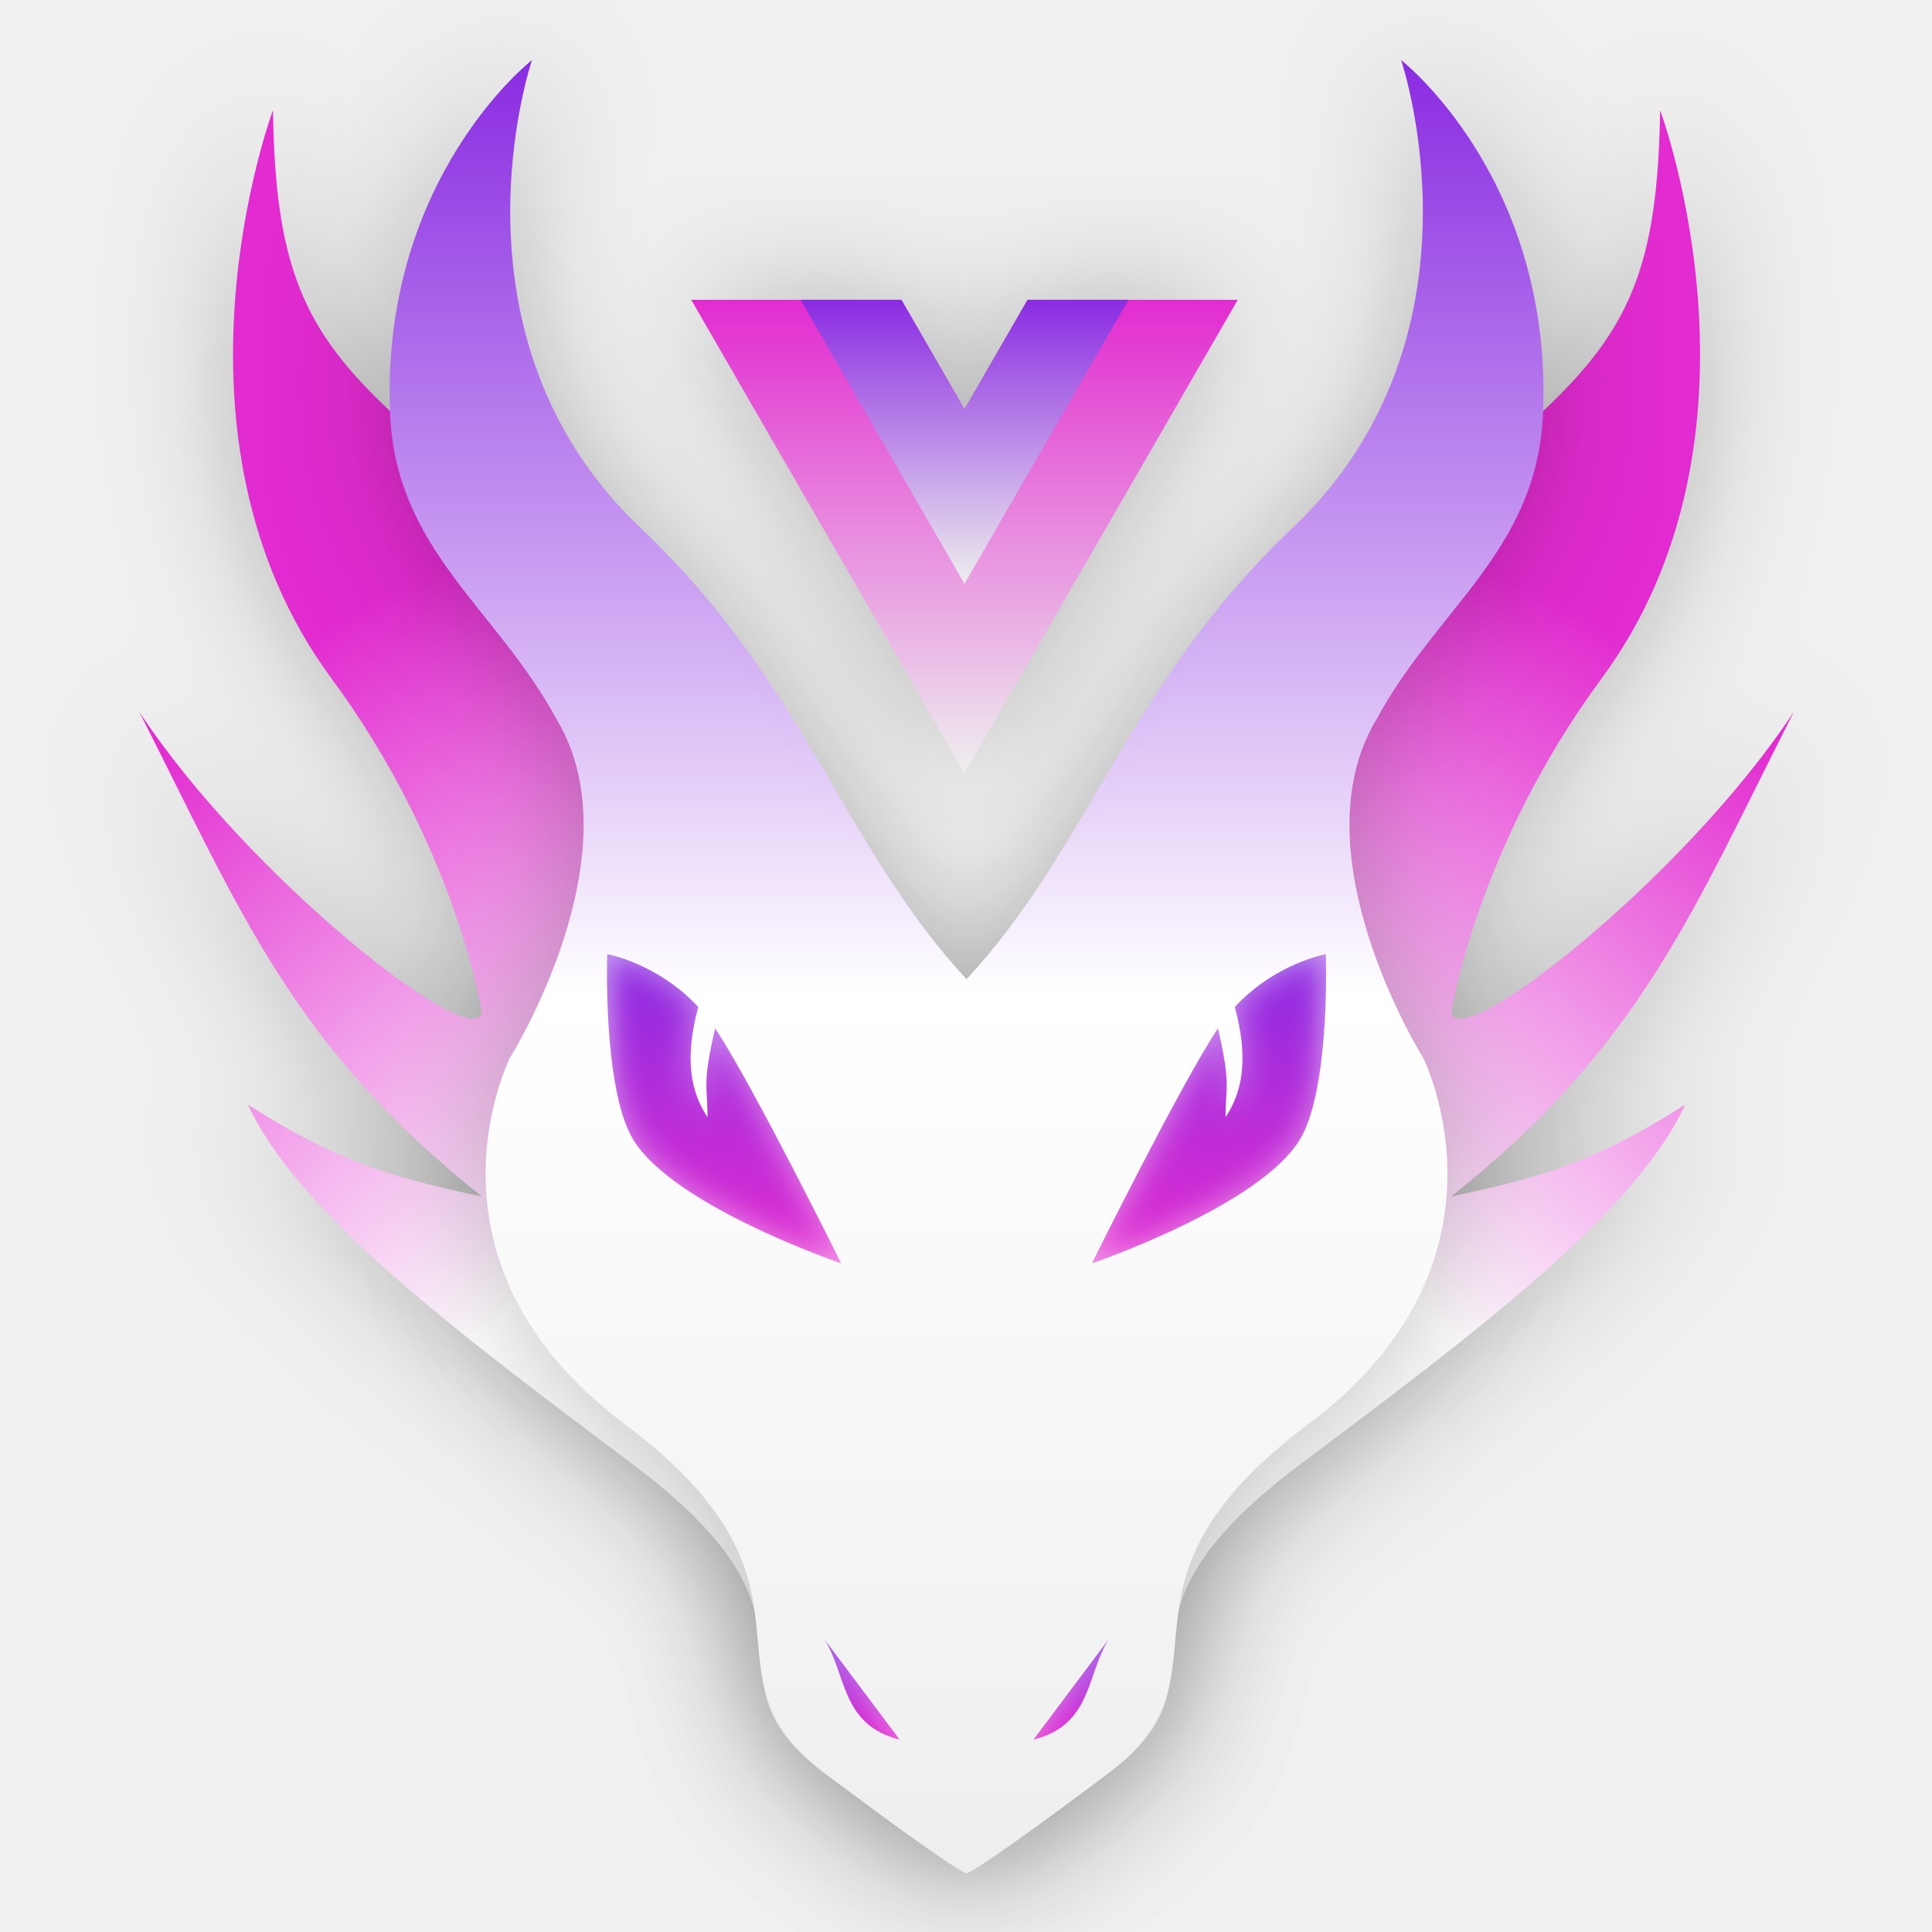
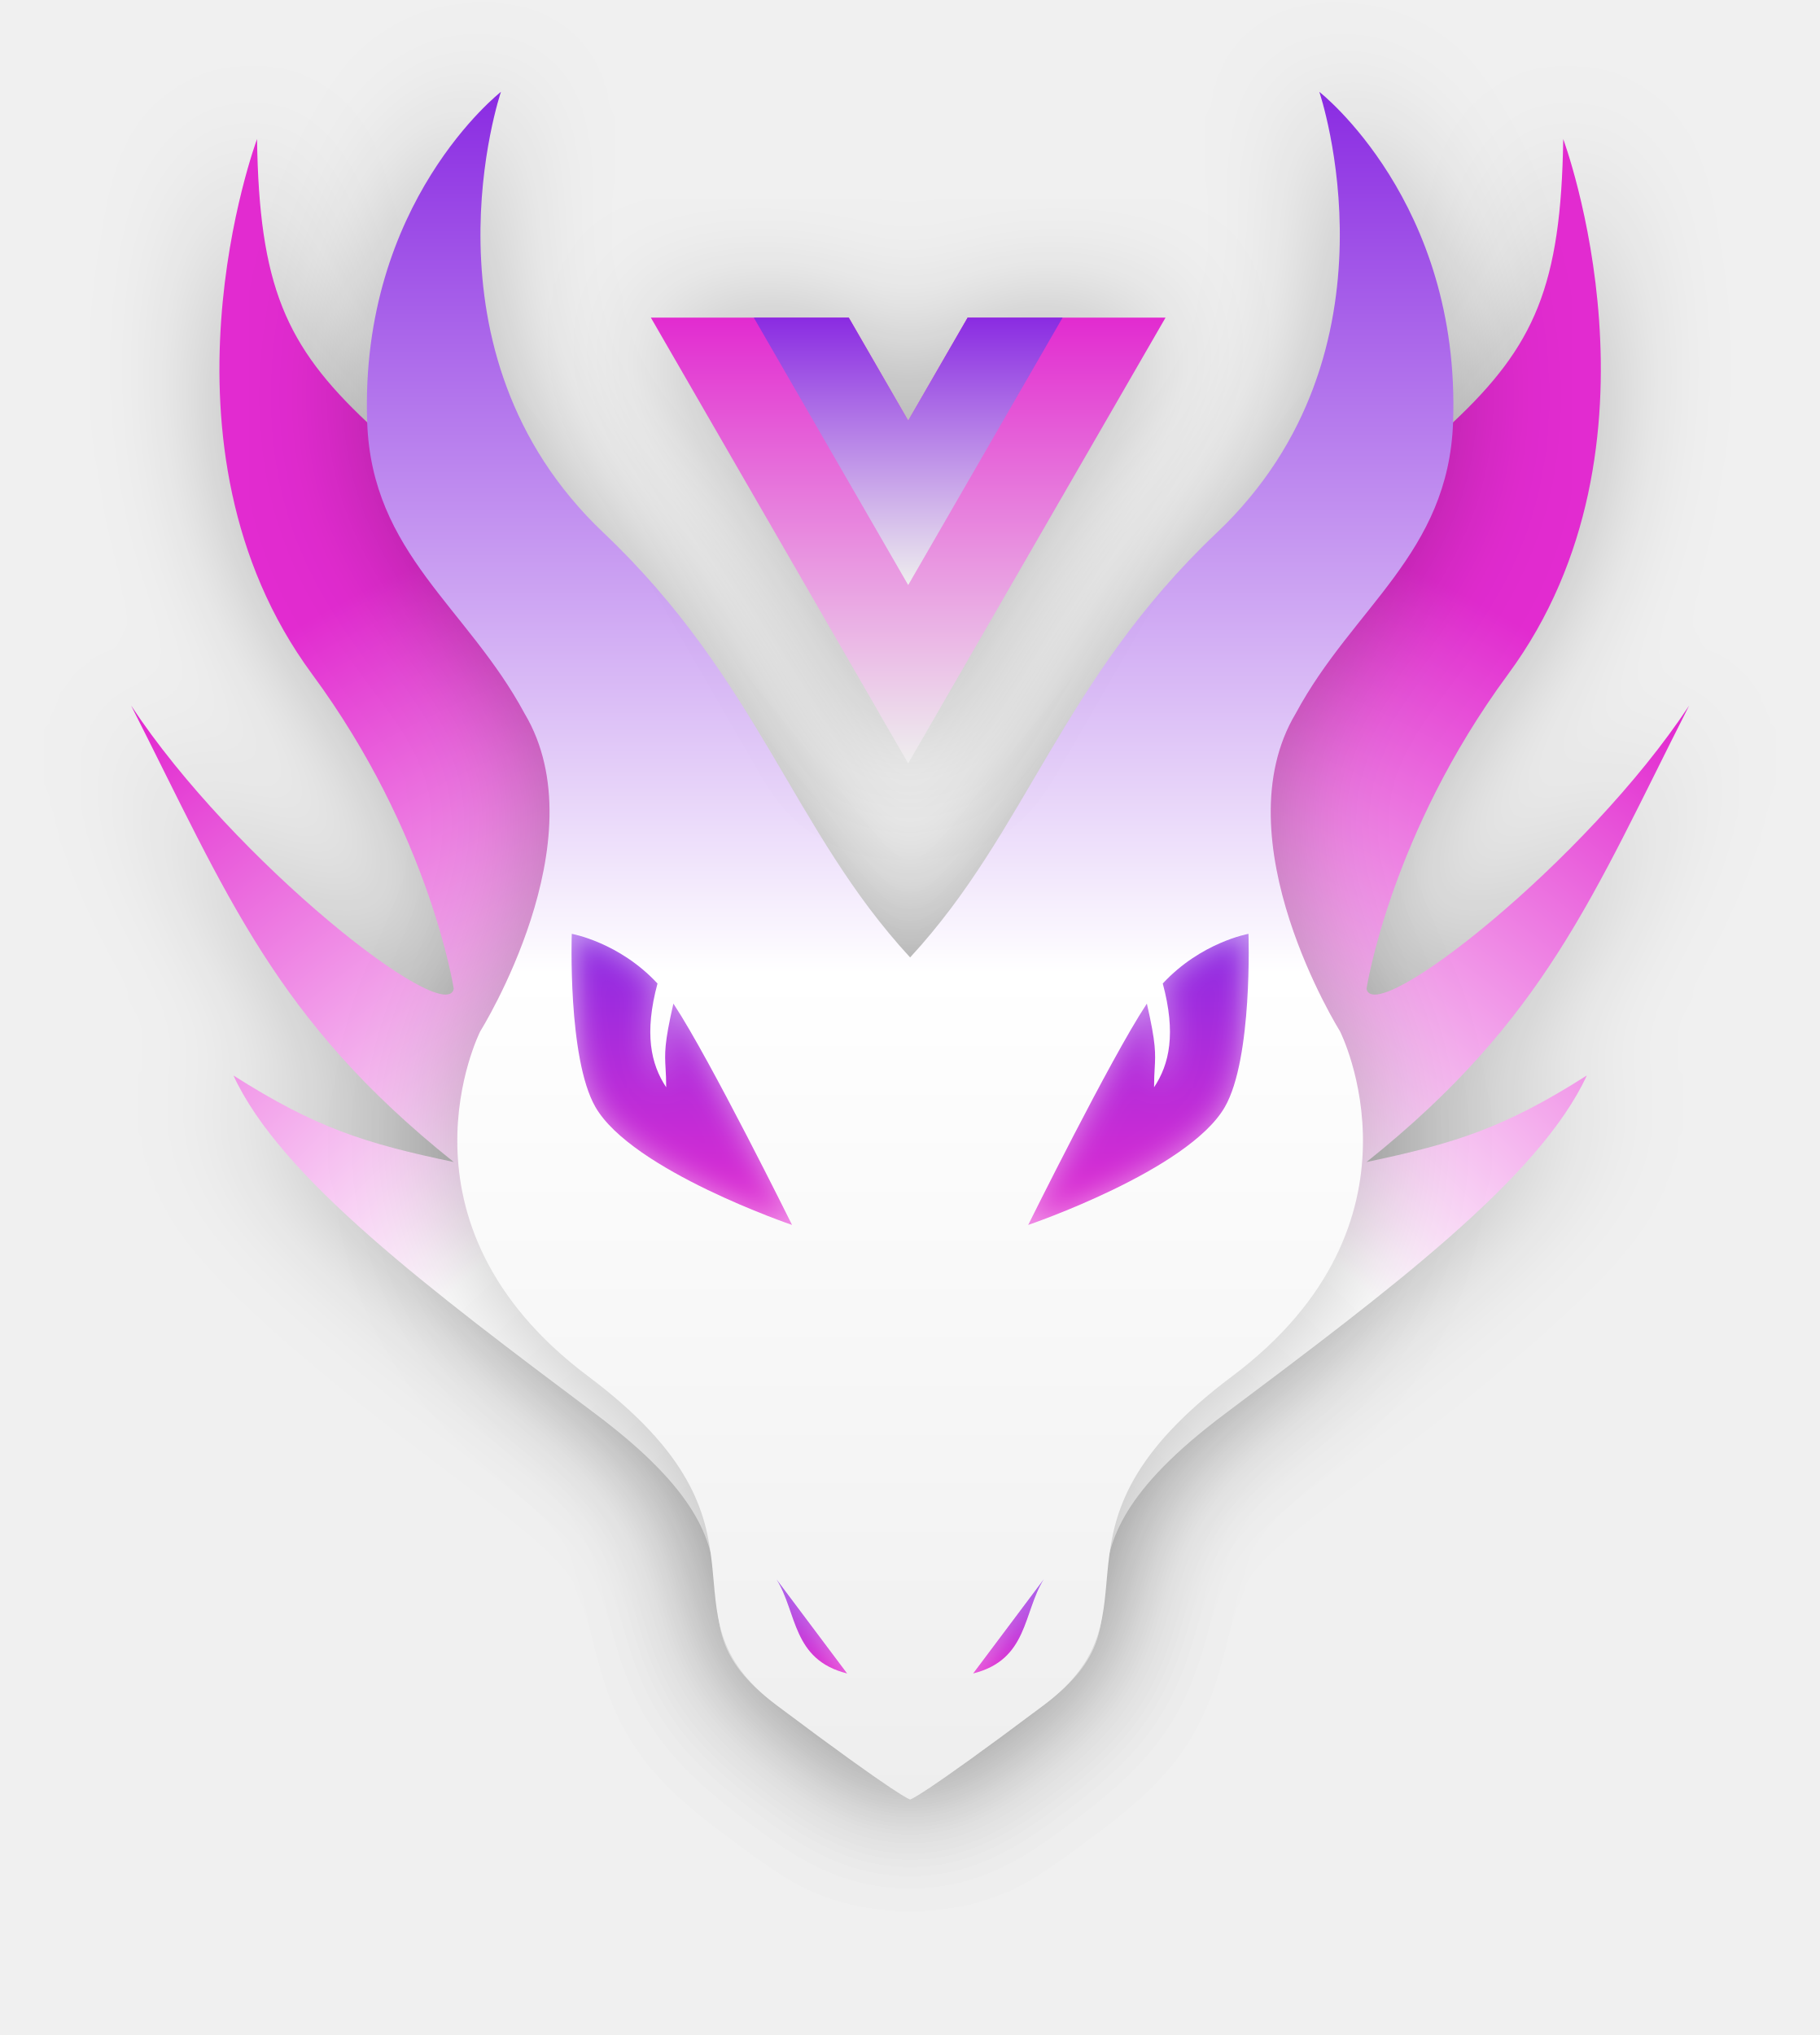
- <svg xmlns="http://www.w3.org/2000/svg" width="464" height="464" viewBox="0 0 464 464" fill="none">
+ <svg xmlns="http://www.w3.org/2000/svg" width="464" height="519" viewBox="0 0 464 519" fill="none">
  <g clip-path="url(#clip0)">
    <g filter="url(#filter0_d)">
-       <path d="M79.604 162.931C36.467 104.421 65.556 26.462 65.556 26.462C66.109 63.87 72.849 79.172 93.652 98.711L232.128 269.297L370.607 98.711C391.41 79.172 398.15 63.87 398.703 26.462C398.703 26.462 427.792 104.421 384.655 162.931C354.521 203.804 348.531 243.207 348.531 243.207C350.631 253.084 404.672 210.642 430.813 170.959C406.215 219.4 394.13 250.96 348.531 287.359C371.166 282.599 383.636 278.694 404.724 265.283C392.682 291.373 354.551 319.971 312.407 351.58C260.135 390.783 298.358 401.752 266.248 425.835C234.138 449.918 232.131 449.918 232.131 449.918C232.131 449.918 230.122 449.918 198.011 425.835C165.901 401.752 204.124 390.783 151.853 351.58C109.708 319.971 71.577 291.373 59.535 265.283C80.624 278.694 93.093 282.599 115.729 287.359C70.13 250.96 58.044 219.4 33.446 170.959C59.587 210.642 113.628 253.084 115.729 243.207C115.729 243.207 109.739 203.804 79.604 162.931Z" fill="url(#paint0_radial)" />
+       <path d="M79.604 171.931C36.467 113.421 65.556 35.462 65.556 35.462C66.109 72.87 72.849 88.172 93.652 107.711L232.128 278.297L370.607 107.711C391.41 88.172 398.15 72.87 398.703 35.462C398.703 35.462 427.792 113.421 384.655 171.931C354.521 212.804 348.531 252.207 348.531 252.207C350.631 262.084 404.672 219.642 430.813 179.959C406.215 228.4 394.13 259.96 348.531 296.359C371.166 291.599 383.636 287.694 404.724 274.283C392.682 300.373 354.551 328.971 312.407 360.58C260.135 399.783 298.358 410.752 266.248 434.835C234.138 458.918 232.131 458.918 232.131 458.918C232.131 458.918 230.122 458.918 198.011 434.835C165.901 410.752 204.124 399.783 151.853 360.58C109.708 328.971 71.577 300.373 59.535 274.283C80.624 287.694 93.093 291.599 115.729 296.359C70.13 259.96 58.044 228.4 33.446 179.959C59.587 219.642 113.628 262.084 115.729 252.207C115.729 252.207 109.739 212.804 79.604 171.931Z" fill="url(#paint0_radial)" />
    </g>
    <g filter="url(#filter1_d)">
-       <path d="M127.77 14.421C127.77 14.421 91.645 42.518 93.652 98.711C94.849 132.218 119.192 145.815 133.791 172.966C153.049 205.211 122.5 254 122.5 254C122.5 254 97.728 302.796 150 342C202.272 381.204 165.901 401.752 198.011 425.835C230.122 449.918 232.131 449.918 232.131 449.918C232.131 449.918 234.14 449.918 266.25 425.835C298.36 401.752 261.99 381.204 314.261 342C366.533 302.796 341.761 254 341.761 254C341.761 254 311.212 205.211 330.471 172.966C345.07 145.815 369.413 132.218 370.609 98.711C372.616 42.518 336.491 14.421 336.491 14.421C336.491 14.421 359.073 80.656 310.402 126.807C270.688 164.465 262.099 202.741 232.128 235.18C202.158 202.741 193.574 164.465 153.86 126.807C105.188 80.656 127.77 14.421 127.77 14.421Z" fill="url(#paint1_linear)" />
+       <path d="M127.77 23.421C127.77 23.421 91.645 51.518 93.652 107.711C94.849 141.218 119.192 154.815 133.791 181.966C153.049 214.211 122.5 263 122.5 263C122.5 263 97.728 311.796 150 351C202.272 390.204 165.901 410.752 198.011 434.835C230.122 458.918 232.131 458.918 232.131 458.918C232.131 458.918 234.14 458.918 266.25 434.835C298.36 410.752 261.99 390.204 314.261 351C366.533 311.796 341.761 263 341.761 263C341.761 263 311.212 214.211 330.471 181.966C345.07 154.815 369.413 141.218 370.609 107.711C372.616 51.518 336.491 23.421 336.491 23.421C336.491 23.421 359.073 89.656 310.402 135.807C270.688 173.465 262.099 211.741 232.128 244.18C202.158 211.741 193.574 173.465 153.86 135.807C105.188 89.656 127.77 23.421 127.77 23.421Z" fill="url(#paint1_linear)" />
    </g>
    <g filter="url(#filter2_i)">
-       <path fill-rule="evenodd" clip-rule="evenodd" d="M171.75 246.963C171.807 247.049 171.865 247.135 171.922 247.221C181.024 261.023 202.025 303.414 202.025 303.414C202.025 303.414 161.162 289.523 151.853 273.311C144.731 260.908 145.832 229.159 145.832 229.159C145.832 229.159 157.937 231.304 167.696 241.833C164.278 254.515 165.98 262.395 169.915 268.297C169.915 266.308 169.832 264.835 169.758 263.525C169.539 259.639 169.4 257.187 171.75 246.963ZM292.509 246.963C292.452 247.048 292.395 247.135 292.338 247.221C283.235 261.023 262.234 303.414 262.234 303.414C262.234 303.414 303.097 289.523 312.407 273.311C319.528 260.908 318.427 229.159 318.427 229.159C318.427 229.159 306.322 231.304 296.563 241.833C299.981 254.515 298.279 262.395 294.344 268.297C294.344 266.308 294.428 264.835 294.501 263.525L294.501 263.525C294.721 259.639 294.859 257.187 292.509 246.963Z" fill="url(#paint2_linear)" />
+       <path fill-rule="evenodd" clip-rule="evenodd" d="M171.75 255.963C171.807 256.049 171.865 256.135 171.922 256.221C181.024 270.023 202.025 312.414 202.025 312.414C202.025 312.414 161.162 298.523 151.853 282.311C144.731 269.908 145.832 238.159 145.832 238.159C145.832 238.159 157.937 240.304 167.696 250.833C164.278 263.515 165.98 271.395 169.915 277.297C169.915 275.308 169.832 273.835 169.758 272.525C169.539 268.639 169.4 266.187 171.75 255.963ZM292.509 255.963C292.452 256.048 292.395 256.135 292.338 256.221C283.235 270.023 262.234 312.414 262.234 312.414C262.234 312.414 303.097 298.523 312.407 282.311C319.528 269.908 318.427 238.159 318.427 238.159C318.427 238.159 306.322 240.304 296.563 250.833C299.981 263.515 298.279 271.395 294.344 277.297C294.344 275.308 294.428 273.835 294.501 272.525L294.501 272.525C294.721 268.639 294.859 266.187 292.509 255.963Z" fill="url(#paint2_linear)" />
    </g>
    <g filter="url(#filter3_i)">
-       <path d="M198.011 393.724C203.378 402.353 202 414.264 216.073 417.807L198.011 393.724Z" fill="url(#paint3_linear)" />
-       <path d="M266.248 393.724C260.881 402.353 262.259 414.264 248.186 417.807L266.248 393.724Z" fill="url(#paint4_linear)" />
+       <path d="M198.011 402.724C203.378 411.353 202 423.264 216.073 426.807L198.011 402.724Z" fill="url(#paint3_linear)" />
+       <path d="M266.248 402.724C260.881 411.353 262.259 423.264 248.186 426.807L266.248 402.724Z" fill="url(#paint4_linear)" />
    </g>
    <g filter="url(#filter4_d)">
-       <path d="M246.795 72L231.637 98.255L216.479 72H166L231.637 185.688L297.274 72H246.795Z" fill="url(#paint5_linear)" />
-       <path d="M246.795 72L231.637 98.255L216.479 72H192.255L231.637 140.211L271.019 72H246.795Z" fill="url(#paint6_linear)" />
+       <path d="M246.795 81L231.637 107.255L216.479 81H166L231.637 194.688L297.274 81H246.795Z" fill="url(#paint5_linear)" />
+       <path d="M246.795 81L231.637 107.255L216.479 81H192.255L231.637 149.211L271.019 81H246.795Z" fill="url(#paint6_linear)" />
    </g>
  </g>
  <defs>
-     <filter id="filter0_d" x="3.446" y="-3.538" width="457.368" height="483.455" filterUnits="userSpaceOnUse" color-interpolation-filters="sRGB">
+     <filter id="filter0_d" x="3.446" y="5.463" width="457.368" height="483.455" filterUnits="userSpaceOnUse" color-interpolation-filters="sRGB">
      <feFlood flood-opacity="0" result="BackgroundImageFix" />
      <feColorMatrix in="SourceAlpha" type="matrix" values="0 0 0 0 0 0 0 0 0 0 0 0 0 0 0 0 0 0 127 0" />
      <feOffset />
      <feGaussianBlur stdDeviation="15" />
      <feColorMatrix type="matrix" values="0 0 0 0 0 0 0 0 0 0 0 0 0 0 0 0 0 0 0.25 0" />
      <feBlend mode="normal" in2="BackgroundImageFix" result="effect1_dropShadow" />
      <feBlend mode="normal" in="SourceGraphic" in2="effect1_dropShadow" result="shape" />
    </filter>
-     <filter id="filter1_d" x="63.572" y="-15.579" width="337.118" height="495.496" filterUnits="userSpaceOnUse" color-interpolation-filters="sRGB">
+     <filter id="filter1_d" x="63.572" y="-6.579" width="337.118" height="495.496" filterUnits="userSpaceOnUse" color-interpolation-filters="sRGB">
      <feFlood flood-opacity="0" result="BackgroundImageFix" />
      <feColorMatrix in="SourceAlpha" type="matrix" values="0 0 0 0 0 0 0 0 0 0 0 0 0 0 0 0 0 0 127 0" />
      <feOffset />
      <feGaussianBlur stdDeviation="15" />
      <feColorMatrix type="matrix" values="0 0 0 0 0 0 0 0 0 0 0 0 0 0 0 0 0 0 0.25 0" />
      <feBlend mode="normal" in2="BackgroundImageFix" result="effect1_dropShadow" />
      <feBlend mode="normal" in="SourceGraphic" in2="effect1_dropShadow" result="shape" />
    </filter>
-     <filter id="filter2_i" x="145.771" y="229.159" width="172.718" height="74.255" filterUnits="userSpaceOnUse" color-interpolation-filters="sRGB">
+     <filter id="filter2_i" x="145.771" y="238.159" width="172.718" height="74.255" filterUnits="userSpaceOnUse" color-interpolation-filters="sRGB">
      <feFlood flood-opacity="0" result="BackgroundImageFix" />
      <feBlend mode="normal" in="SourceGraphic" in2="BackgroundImageFix" result="shape" />
      <feColorMatrix in="SourceAlpha" type="matrix" values="0 0 0 0 0 0 0 0 0 0 0 0 0 0 0 0 0 0 127 0" result="hardAlpha" />
      <feOffset />
      <feGaussianBlur stdDeviation="4" />
      <feComposite in2="hardAlpha" operator="arithmetic" k2="-1" k3="1" />
      <feColorMatrix type="matrix" values="0 0 0 0 1 0 0 0 0 1 0 0 0 0 1 0 0 0 0.5 0" />
      <feBlend mode="normal" in2="shape" result="effect1_innerShadow" />
    </filter>
-     <filter id="filter3_i" x="198.011" y="393.724" width="68.237" height="28.083" filterUnits="userSpaceOnUse" color-interpolation-filters="sRGB">
+     <filter id="filter3_i" x="198.011" y="402.724" width="68.237" height="28.083" filterUnits="userSpaceOnUse" color-interpolation-filters="sRGB">
      <feFlood flood-opacity="0" result="BackgroundImageFix" />
      <feBlend mode="normal" in="SourceGraphic" in2="BackgroundImageFix" result="shape" />
      <feColorMatrix in="SourceAlpha" type="matrix" values="0 0 0 0 0 0 0 0 0 0 0 0 0 0 0 0 0 0 127 0" result="hardAlpha" />
      <feOffset dy="4" />
      <feGaussianBlur stdDeviation="2" />
      <feComposite in2="hardAlpha" operator="arithmetic" k2="-1" k3="1" />
      <feColorMatrix type="matrix" values="0 0 0 0 1 0 0 0 0 1 0 0 0 0 1 0 0 0 0.25 0" />
      <feBlend mode="normal" in2="shape" result="effect1_innerShadow" />
    </filter>
-     <filter id="filter4_d" x="136" y="42" width="191.274" height="173.688" filterUnits="userSpaceOnUse" color-interpolation-filters="sRGB">
+     <filter id="filter4_d" x="136" y="51" width="191.274" height="173.688" filterUnits="userSpaceOnUse" color-interpolation-filters="sRGB">
      <feFlood flood-opacity="0" result="BackgroundImageFix" />
      <feColorMatrix in="SourceAlpha" type="matrix" values="0 0 0 0 0 0 0 0 0 0 0 0 0 0 0 0 0 0 127 0" />
      <feOffset />
      <feGaussianBlur stdDeviation="15" />
      <feColorMatrix type="matrix" values="0 0 0 0 0 0 0 0 0 0 0 0 0 0 0 0 0 0 0.25 0" />
      <feBlend mode="normal" in2="BackgroundImageFix" result="effect1_dropShadow" />
      <feBlend mode="normal" in="SourceGraphic" in2="effect1_dropShadow" result="shape" />
    </filter>
-     <radialGradient id="paint0_radial" cx="0" cy="0" r="1" gradientUnits="userSpaceOnUse" gradientTransform="translate(232 450) rotate(-90) scale(342 320.931)">
+     <radialGradient id="paint0_radial" cx="0" cy="0" r="1" gradientUnits="userSpaceOnUse" gradientTransform="translate(232 459) rotate(-90) scale(342 320.931)">
      <stop stop-color="#EEEEEE" />
      <stop offset="0.521" stop-color="white" />
      <stop offset="1" stop-color="#E22BD0" />
    </radialGradient>
-     <linearGradient id="paint1_linear" x1="232.065" y1="14.421" x2="232.065" y2="449.918" gradientUnits="userSpaceOnUse">
+     <linearGradient id="paint1_linear" x1="232.065" y1="23.421" x2="232.065" y2="458.918" gradientUnits="userSpaceOnUse">
      <stop stop-color="#8A2BE2" />
      <stop offset="0.516" stop-color="white" />
      <stop offset="1" stop-color="#EEEEEE" />
    </linearGradient>
-     <linearGradient id="paint2_linear" x1="232.13" y1="229.159" x2="232.13" y2="303.414" gradientUnits="userSpaceOnUse">
+     <linearGradient id="paint2_linear" x1="232.13" y1="238.159" x2="232.13" y2="312.414" gradientUnits="userSpaceOnUse">
      <stop stop-color="#8A2BE2" />
      <stop offset="1" stop-color="#E22BD0" />
    </linearGradient>
-     <linearGradient id="paint3_linear" x1="232.13" y1="393.724" x2="232.13" y2="417.807" gradientUnits="userSpaceOnUse">
+     <linearGradient id="paint3_linear" x1="232.13" y1="402.724" x2="232.13" y2="426.807" gradientUnits="userSpaceOnUse">
      <stop stop-color="#8A2BE2" />
      <stop offset="1" stop-color="#E22BD0" />
    </linearGradient>
-     <linearGradient id="paint4_linear" x1="232.13" y1="393.724" x2="232.13" y2="417.807" gradientUnits="userSpaceOnUse">
+     <linearGradient id="paint4_linear" x1="232.13" y1="402.724" x2="232.13" y2="426.807" gradientUnits="userSpaceOnUse">
      <stop stop-color="#8A2BE2" />
      <stop offset="1" stop-color="#E22BD0" />
    </linearGradient>
-     <linearGradient id="paint5_linear" x1="231.637" y1="185.688" x2="231.637" y2="72" gradientUnits="userSpaceOnUse">
+     <linearGradient id="paint5_linear" x1="231.637" y1="194.688" x2="231.637" y2="81" gradientUnits="userSpaceOnUse">
      <stop stop-color="#EEEEEE" />
      <stop offset="1" stop-color="#E22BD0" />
    </linearGradient>
-     <linearGradient id="paint6_linear" x1="231.637" y1="140.211" x2="231.637" y2="72" gradientUnits="userSpaceOnUse">
+     <linearGradient id="paint6_linear" x1="231.637" y1="149.211" x2="231.637" y2="81" gradientUnits="userSpaceOnUse">
      <stop stop-color="#EEEEEE" />
      <stop offset="1" stop-color="#8A2BE2" />
    </linearGradient>
    <clipPath id="clip0">
-       <path d="M0 0H464V464H0V0Z" fill="white" />
+       <path d="M0 0H464V519H0V0Z" fill="white" />
    </clipPath>
  </defs>
</svg>
